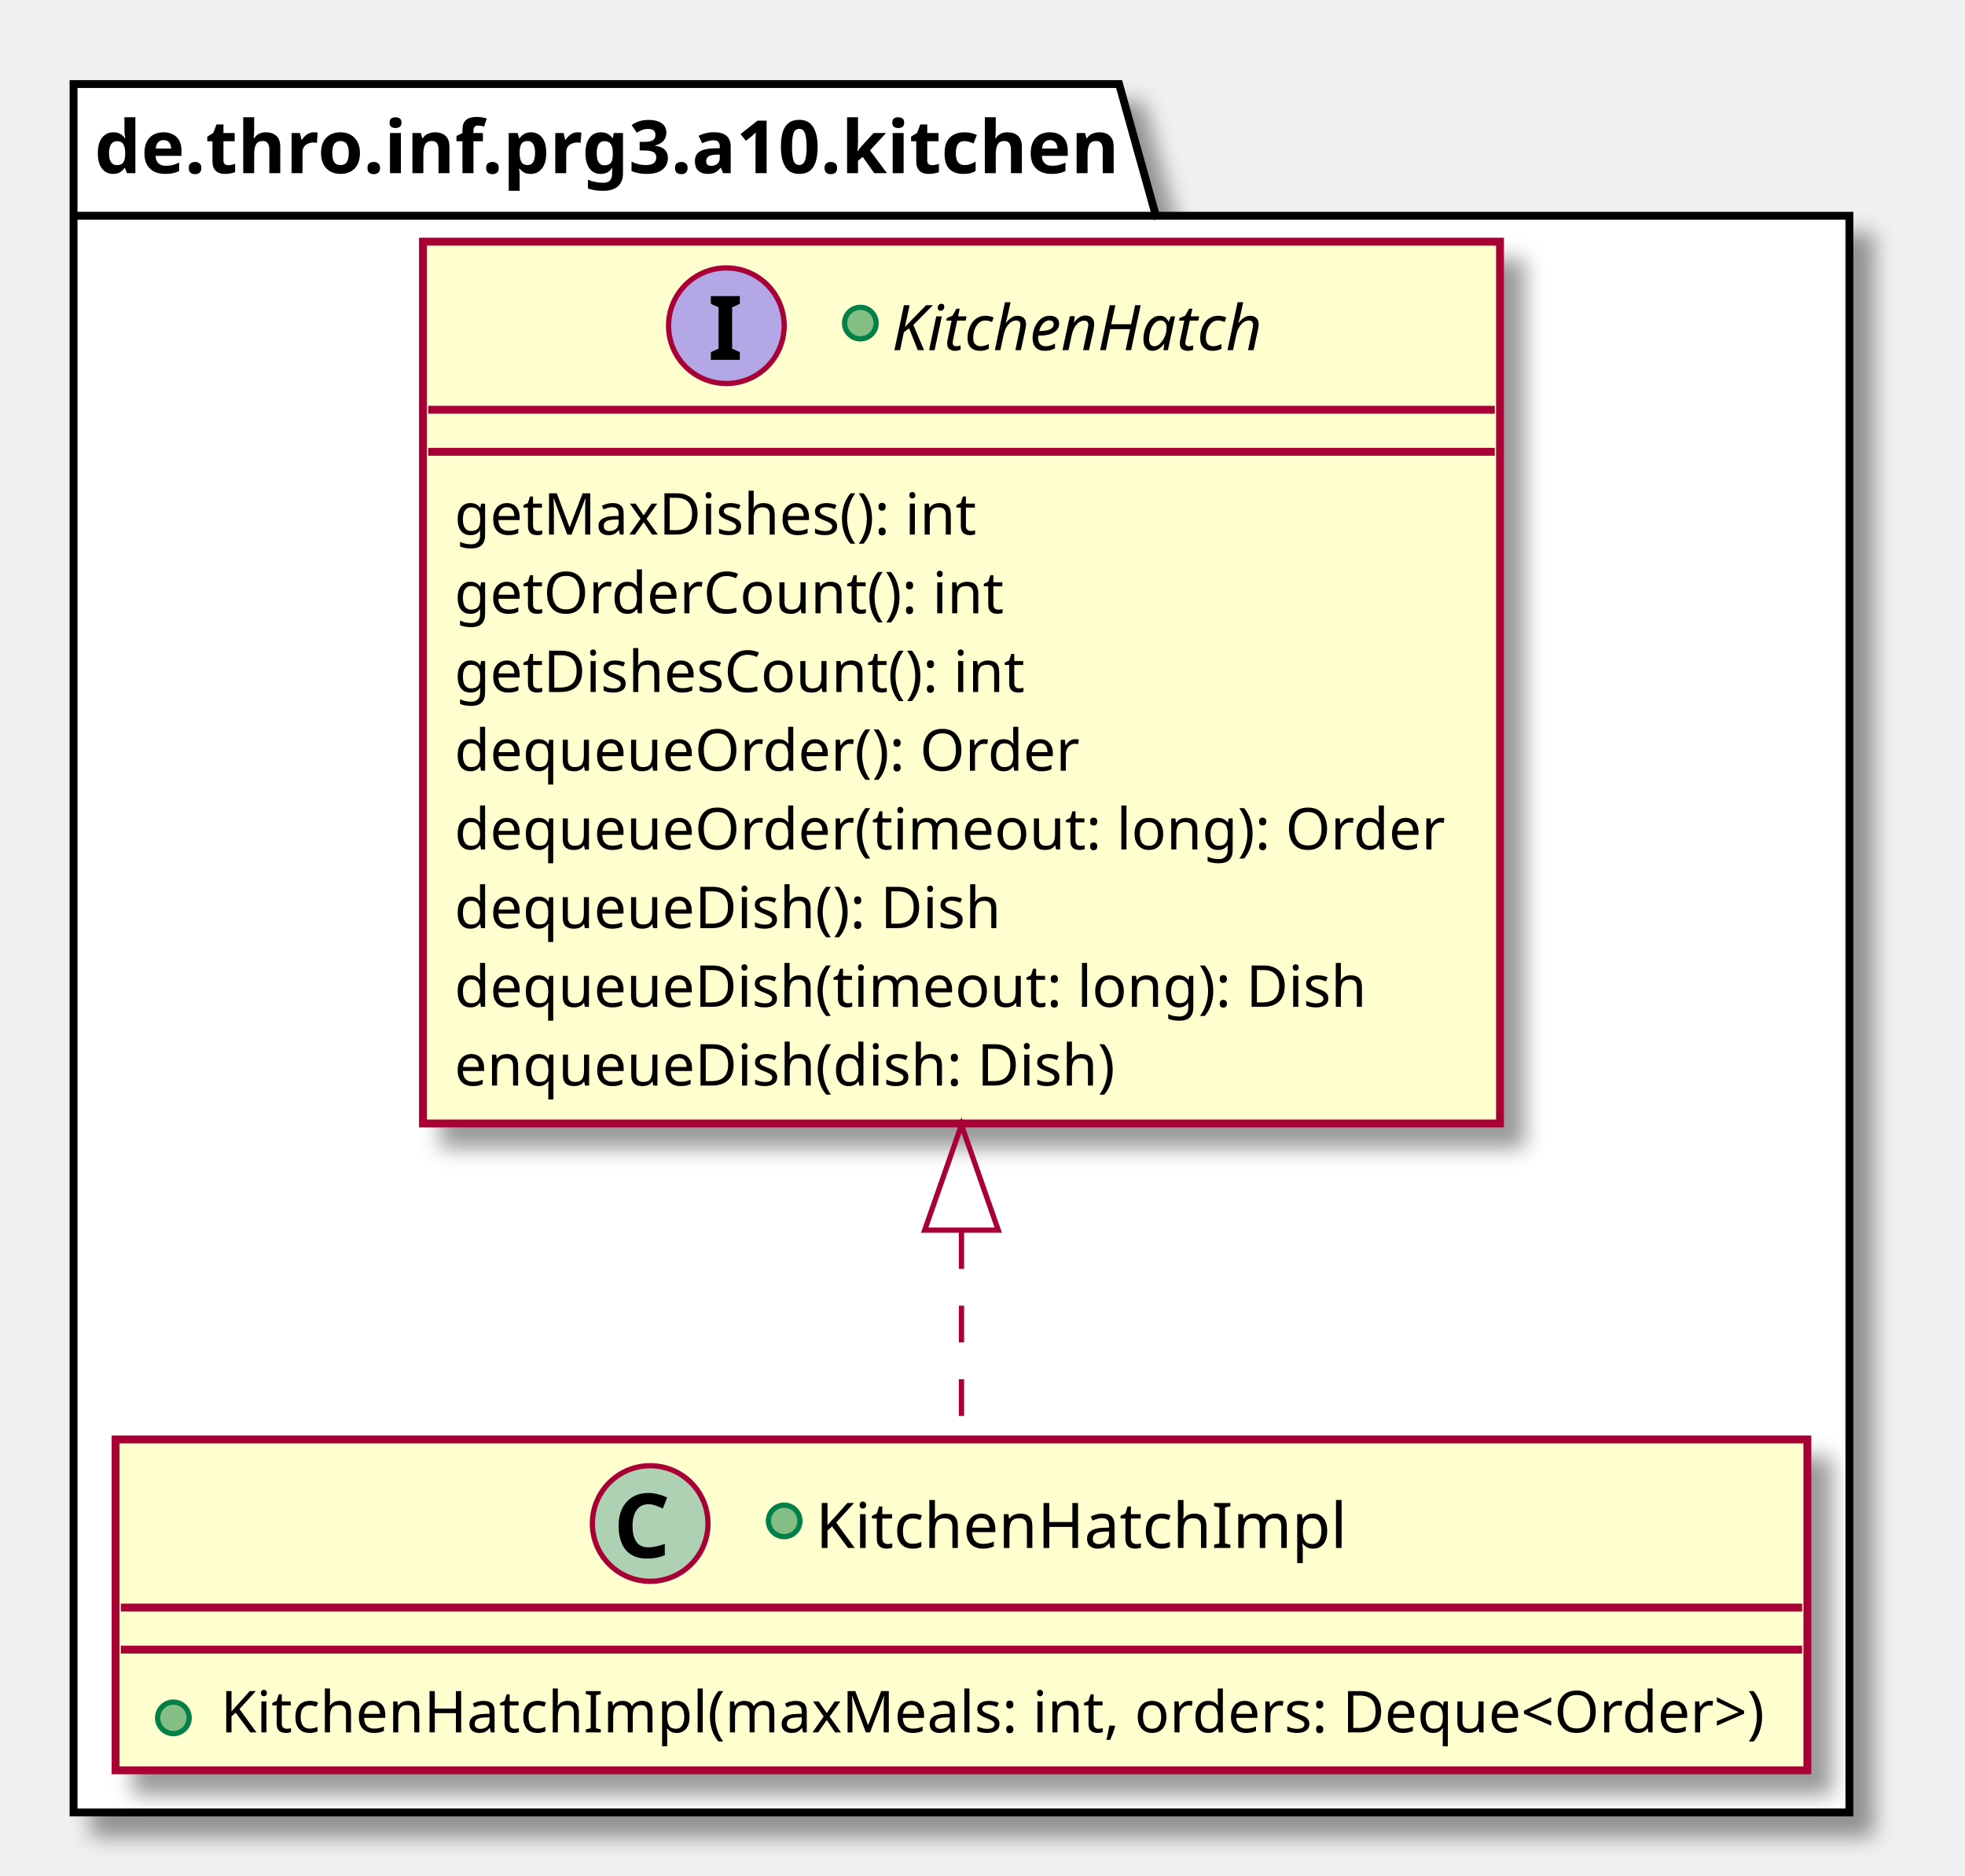
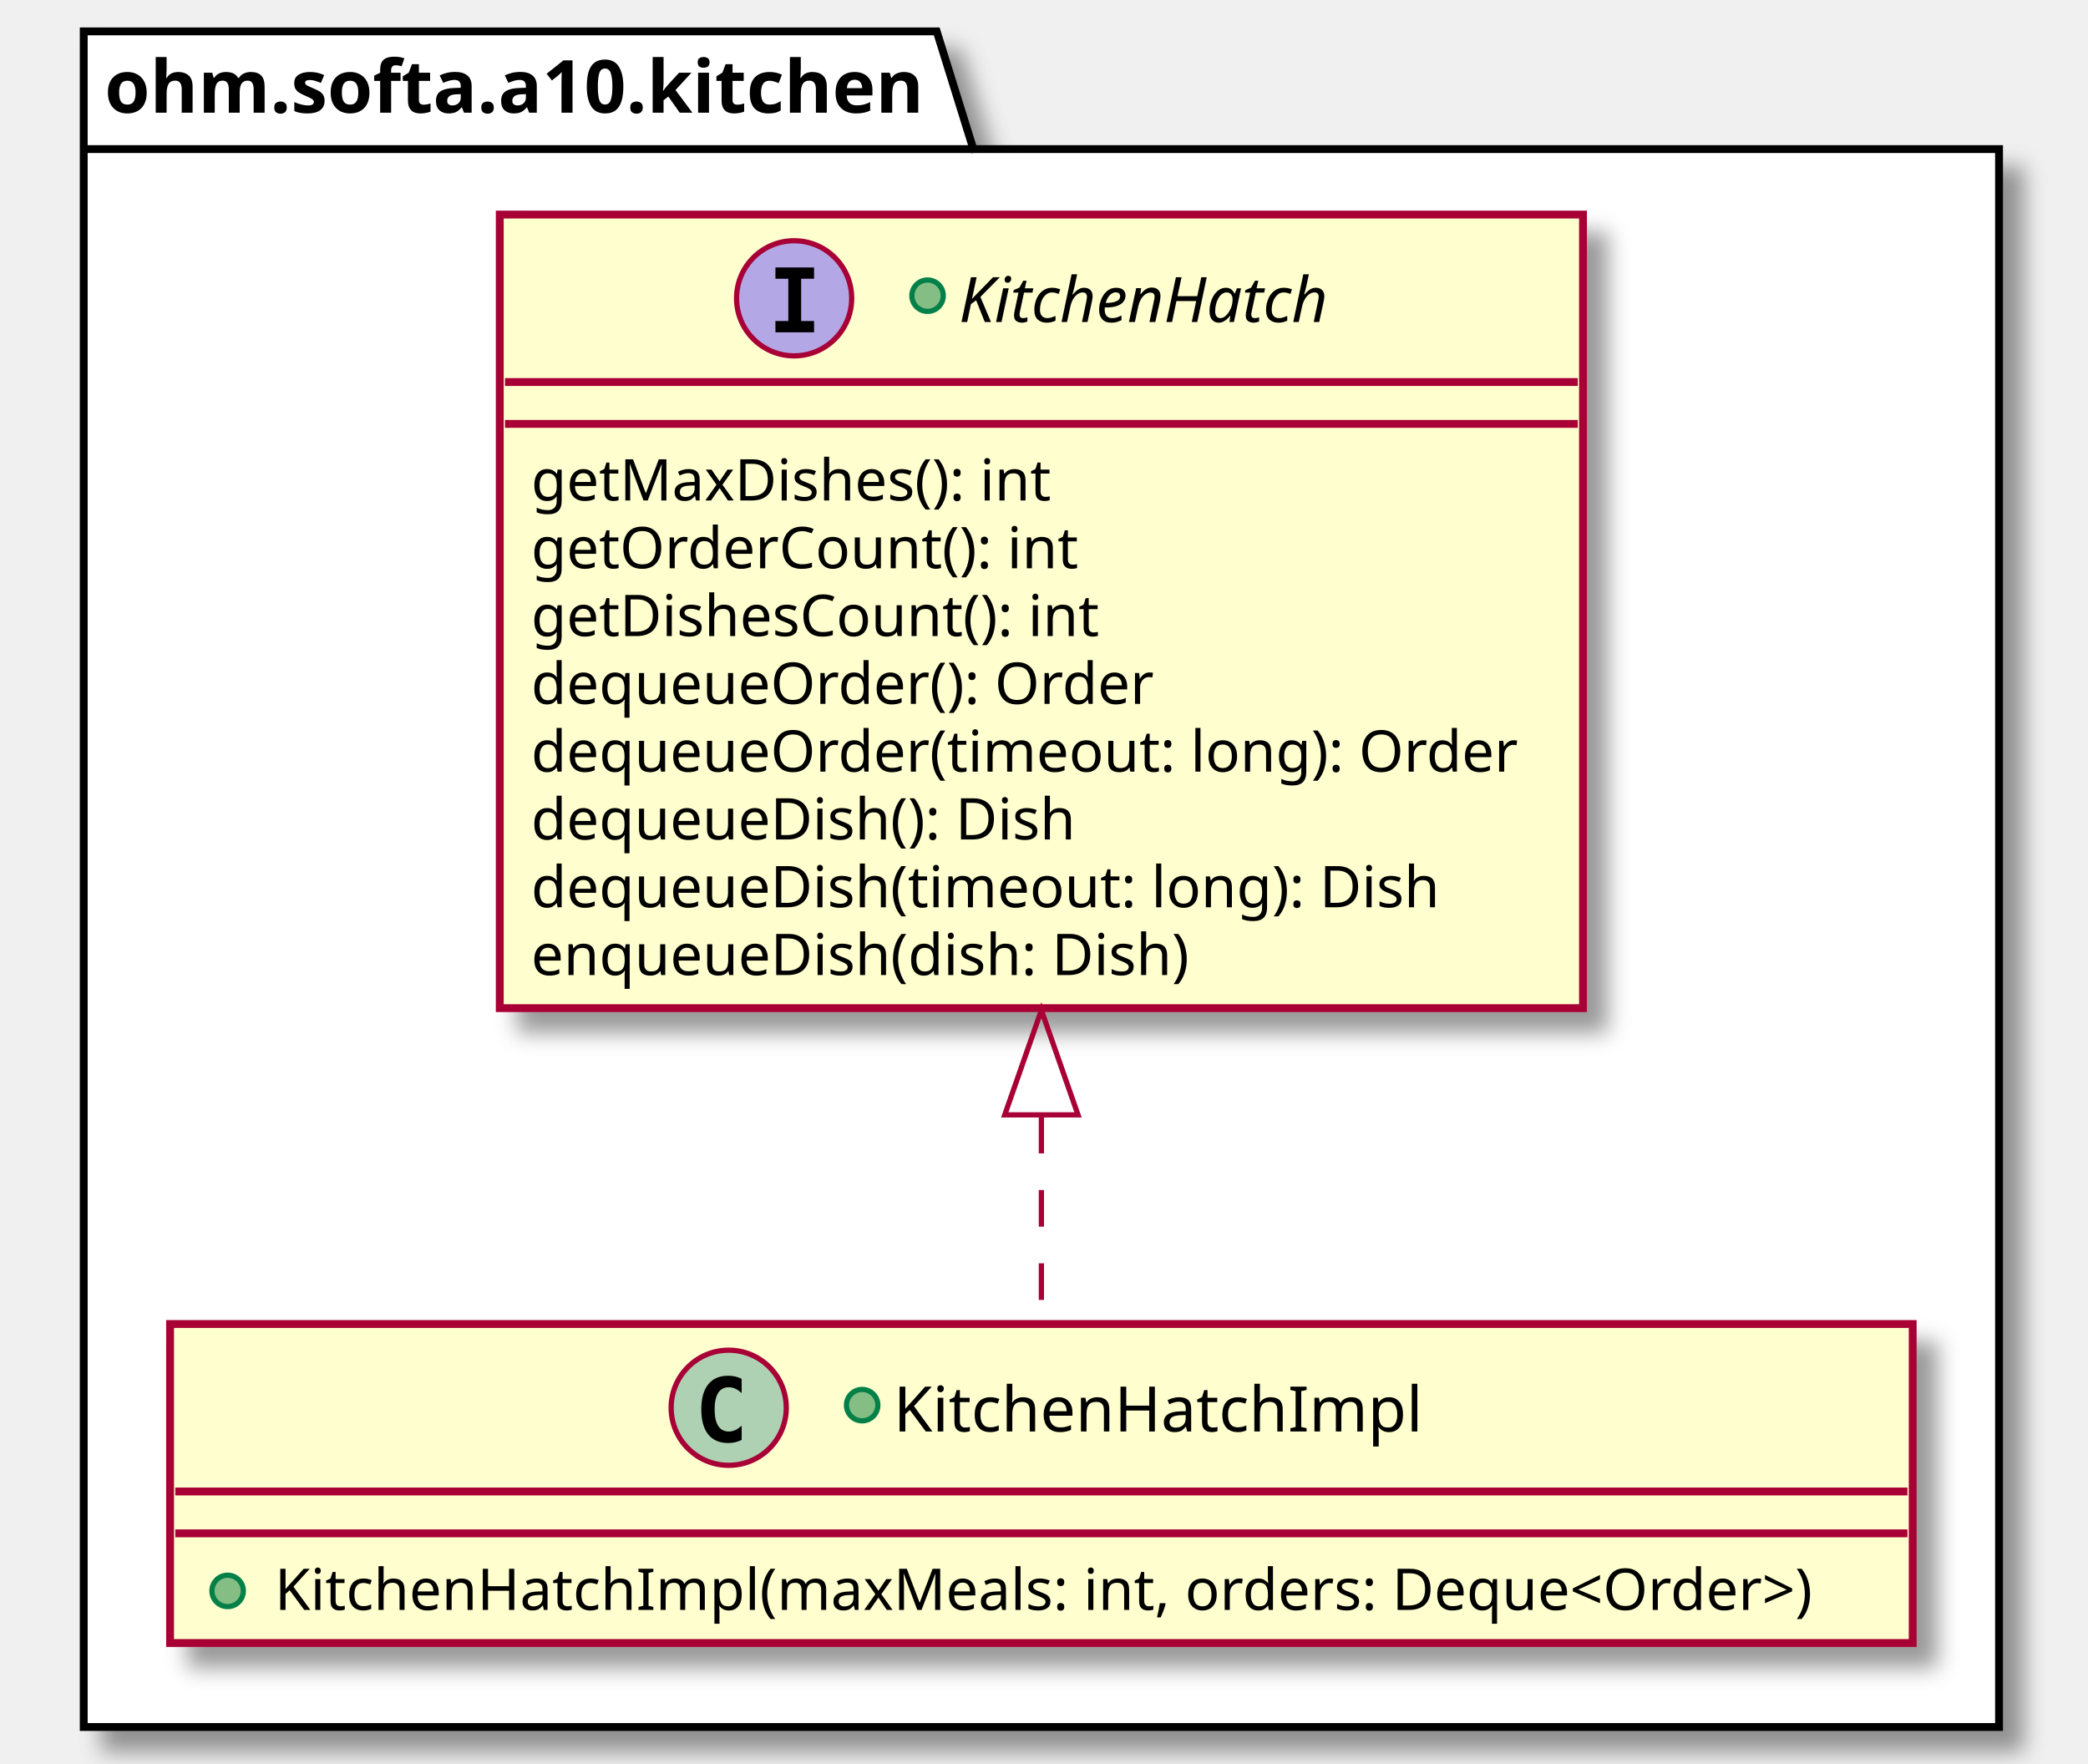
- <svg xmlns="http://www.w3.org/2000/svg" contentScriptType="application/ecmascript" contentStyleType="text/css" height="357px" preserveAspectRatio="none" style="width:374px;height:357px;" version="1.1" viewBox="0 0 374 357" width="374px" zoomAndPan="magnify">
+ <svg xmlns="http://www.w3.org/2000/svg" contentScriptType="application/ecmascript" contentStyleType="text/css" height="337px" preserveAspectRatio="none" style="width:399px;height:337px;background:#FFFFFF;" version="1.1" viewBox="0 0 399 337" width="399px" zoomAndPan="magnify">
  <defs>
-     <filter height="300%" id="f1erslkle4neln" width="300%" x="-1" y="-1">
+     <filter height="300%" id="ferl9zdfdst3d" width="300%" x="-1" y="-1">
      <feGaussianBlur result="blurOut" stdDeviation="2.0" />
      <feColorMatrix in="blurOut" result="blurOut2" type="matrix" values="0 0 0 0 0 0 0 0 0 0 0 0 0 0 0 0 0 0 .4 0" />
      <feOffset dx="4.0" dy="4.0" in="blurOut2" result="blurOut3" />
      <feBlend in="SourceGraphic" in2="blurOut3" mode="normal" />
    </filter>
  </defs>
  <g>
-     <polygon fill="#FFFFFF" filter="url(#f1erslkle4neln)" points="14,16,213,16,220,41.068,352,41.068,352,345,14,345,14,16" style="stroke: #000000; stroke-width: 1.5;" />
-     <line style="stroke: #000000; stroke-width: 1.5;" x1="14" x2="220" y1="41.068" y2="41.068" />
-     <text fill="#000000" font-family="sans-serif" font-size="14" font-weight="bold" lengthAdjust="spacingAndGlyphs" textLength="193" x="18" y="32.966">de.thro.inf.prg3.a10.kitchen</text>
-     <rect fill="#FEFECE" filter="url(#f1erslkle4neln)" height="167.855" id="KitchenHatch" style="stroke: #A80036; stroke-width: 1.5;" width="205" x="80.5" y="46" />
-     <ellipse cx="138.25" cy="62" fill="#B4A7E5" rx="11" ry="11" style="stroke: #A80036; stroke-width: 1.0;" />
-     <path d="M140.812,68.5 L135.297,68.5 L135.297,67.031 L136.766,66.359 L136.766,58.5 L135.297,57.828 L135.297,56.359 L140.812,56.359 L140.812,57.828 L139.344,58.5 L139.344,66.359 L140.812,67.031 L140.812,68.5 Z " />
-     <ellipse cx="163.75" cy="61.5" fill="#84BE84" rx="3" ry="3" style="stroke: #038048; stroke-width: 1.0;" />
-     <text fill="#000000" font-family="sans-serif" font-size="12" font-style="italic" lengthAdjust="spacingAndGlyphs" textLength="70" x="169.75" y="66.656">KitchenHatch</text>
-     <line style="stroke: #A80036; stroke-width: 1.5;" x1="81.5" x2="284.5" y1="78" y2="78" />
-     <line style="stroke: #A80036; stroke-width: 1.5;" x1="81.5" x2="284.5" y1="86" y2="86" />
-     <text fill="#000000" font-family="sans-serif" font-size="11" lengthAdjust="spacingAndGlyphs" textLength="99" x="86.5" y="101.759">getMaxDishes(): int</text>
-     <text fill="#000000" font-family="sans-serif" font-size="11" lengthAdjust="spacingAndGlyphs" textLength="107" x="86.5" y="116.741">getOrderCount(): int</text>
-     <text fill="#000000" font-family="sans-serif" font-size="11" lengthAdjust="spacingAndGlyphs" textLength="109" x="86.5" y="131.723">getDishesCount(): int</text>
-     <text fill="#000000" font-family="sans-serif" font-size="11" lengthAdjust="spacingAndGlyphs" textLength="122" x="86.5" y="146.705">dequeueOrder(): Order</text>
-     <text fill="#000000" font-family="sans-serif" font-size="11" lengthAdjust="spacingAndGlyphs" textLength="193" x="86.5" y="161.686">dequeueOrder(timeout: long): Order</text>
-     <text fill="#000000" font-family="sans-serif" font-size="11" lengthAdjust="spacingAndGlyphs" textLength="104" x="86.5" y="176.668">dequeueDish(): Dish</text>
-     <text fill="#000000" font-family="sans-serif" font-size="11" lengthAdjust="spacingAndGlyphs" textLength="175" x="86.5" y="191.65">dequeueDish(timeout: long): Dish</text>
-     <text fill="#000000" font-family="sans-serif" font-size="11" lengthAdjust="spacingAndGlyphs" textLength="126" x="86.5" y="206.632">enqueueDish(dish: Dish)</text>
-     <rect fill="#FEFECE" filter="url(#f1erslkle4neln)" height="62.982" id="KitchenHatchImpl" style="stroke: #A80036; stroke-width: 1.5;" width="322" x="22" y="274" />
-     <ellipse cx="123.75" cy="290" fill="#ADD1B2" rx="11" ry="11" style="stroke: #A80036; stroke-width: 1.0;" />
-     <path d="M123.438,286.328 Q121.953,286.328 121.172,287.438 Q120.391,288.547 120.391,290.469 Q120.391,292.406 121.109,293.469 Q121.828,294.531 123.438,294.531 Q124.172,294.531 124.906,294.359 Q125.656,294.188 126.531,293.875 L126.531,296.047 Q125.719,296.359 124.938,296.516 Q124.156,296.672 123.188,296.672 Q121.328,296.672 120.109,295.906 Q118.891,295.125 118.312,293.719 Q117.734,292.312 117.734,290.453 Q117.734,288.609 118.391,287.203 Q119.062,285.797 120.328,285 Q121.594,284.188 123.438,284.188 Q124.328,284.188 125.234,284.422 Q126.156,284.656 126.984,285.047 L126.156,287.141 Q125.469,286.812 124.781,286.578 Q124.094,286.328 123.438,286.328 Z " />
-     <ellipse cx="149.25" cy="289.5" fill="#84BE84" rx="3" ry="3" style="stroke: #038048; stroke-width: 1.0;" />
-     <text fill="#000000" font-family="sans-serif" font-size="12" lengthAdjust="spacingAndGlyphs" textLength="99" x="155.25" y="294.656">KitchenHatchImpl</text>
-     <line style="stroke: #A80036; stroke-width: 1.5;" x1="23" x2="343" y1="306" y2="306" />
-     <line style="stroke: #A80036; stroke-width: 1.5;" x1="23" x2="343" y1="314" y2="314" />
-     <ellipse cx="33" cy="326.991" fill="#84BE84" rx="3" ry="3" style="stroke: #038048; stroke-width: 1.0;" />
-     <text fill="#000000" font-family="sans-serif" font-size="11" lengthAdjust="spacingAndGlyphs" textLength="296" x="42" y="329.759">KitchenHatchImpl(maxMeals: int, orders: Deque&lt;Order&gt;)</text>
-     <path d="M183,234.531 C183,248.774 183,262.404 183,273.844 " fill="none" id="KitchenHatch-KitchenHatchImpl" style="stroke: #A80036; stroke-width: 1.0; stroke-dasharray: 7.0,7.0;" />
-     <polygon fill="none" points="176,234.152,183,214.152,190,234.152,176,234.152" style="stroke: #A80036; stroke-width: 1.0;" />
+     <polygon fill="#FFFFFF" filter="url(#ferl9zdfdst3d)" points="16,6,179,6,186,28.488,382,28.488,382,330,16,330,16,6" style="stroke:#000000;stroke-width:1.5;" />
+     <line style="stroke:#000000;stroke-width:1.5;" x1="16" x2="186" y1="28.488" y2="28.488" />
+     <text fill="#000000" font-family="sans-serif" font-size="14" font-weight="bold" lengthAdjust="spacing" textLength="157" x="20" y="21.535">ohm.softa.a10.kitchen</text>
+     <rect codeLine="3" fill="#FEFECE" filter="url(#ferl9zdfdst3d)" height="151.641" id="KitchenHatch" style="stroke:#A80036;stroke-width:1.5;" width="207" x="95.5" y="41" />
+     <ellipse cx="151.75" cy="57" fill="#B4A7E5" rx="11" ry="11" style="stroke:#A80036;stroke-width:1.0;" />
+     <path d="M148.178,53.265 L148.178,51.107 L155.557,51.107 L155.557,53.265 L153.092,53.265 L153.092,61.342 L155.557,61.342 L155.557,63.5 L148.178,63.5 L148.178,61.342 L150.643,61.342 L150.643,53.265 Z " fill="#000000" />
+     <ellipse cx="177.25" cy="56.5" fill="#84BE84" rx="3" ry="3" style="stroke:#038048;stroke-width:1.0;" />
+     <text fill="#000000" font-family="sans-serif" font-size="12" font-style="italic" lengthAdjust="spacing" textLength="75" x="183.25" y="61.535">KitchenHatch</text>
+     <line style="stroke:#A80036;stroke-width:1.5;" x1="96.5" x2="301.5" y1="73" y2="73" />
+     <line style="stroke:#A80036;stroke-width:1.5;" x1="96.5" x2="301.5" y1="81" y2="81" />
+     <text fill="#000000" font-family="sans-serif" font-size="11" lengthAdjust="spacing" textLength="103" x="101.5" y="95.635">getMaxDishes(): int</text>
+     <text fill="#000000" font-family="sans-serif" font-size="11" lengthAdjust="spacing" textLength="110" x="101.5" y="108.59">getOrderCount(): int</text>
+     <text fill="#000000" font-family="sans-serif" font-size="11" lengthAdjust="spacing" textLength="114" x="101.5" y="121.545">getDishesCount(): int</text>
+     <text fill="#000000" font-family="sans-serif" font-size="11" lengthAdjust="spacing" textLength="124" x="101.5" y="134.5">dequeueOrder(): Order</text>
+     <text fill="#000000" font-family="sans-serif" font-size="11" lengthAdjust="spacing" textLength="195" x="101.5" y="147.455">dequeueOrder(timeout: long): Order</text>
+     <text fill="#000000" font-family="sans-serif" font-size="11" lengthAdjust="spacing" textLength="108" x="101.5" y="160.41">dequeueDish(): Dish</text>
+     <text fill="#000000" font-family="sans-serif" font-size="11" lengthAdjust="spacing" textLength="179" x="101.5" y="173.365">dequeueDish(timeout: long): Dish</text>
+     <text fill="#000000" font-family="sans-serif" font-size="11" lengthAdjust="spacing" textLength="131" x="101.5" y="186.32">enqueueDish(dish: Dish)</text>
+     <rect codeLine="14" fill="#FEFECE" filter="url(#ferl9zdfdst3d)" height="60.955" id="KitchenHatchImpl" style="stroke:#A80036;stroke-width:1.5;" width="333" x="32.5" y="253" />
+     <ellipse cx="139.25" cy="269" fill="#ADD1B2" rx="11" ry="11" style="stroke:#A80036;stroke-width:1.0;" />
+     <path d="M141.723,275.143 Q141.142,275.442 140.503,275.591 Q139.864,275.741 139.158,275.741 Q136.651,275.741 135.332,274.089 Q134.012,272.437 134.012,269.316 Q134.012,266.187 135.332,264.535 Q136.651,262.883 139.158,262.883 Q139.864,262.883 140.511,263.032 Q141.159,263.182 141.723,263.481 L141.723,266.203 Q141.092,265.622 140.499,265.352 Q139.905,265.082 139.274,265.082 Q137.93,265.082 137.245,266.149 Q136.56,267.216 136.56,269.316 Q136.56,271.408 137.245,272.474 Q137.93,273.541 139.274,273.541 Q139.905,273.541 140.499,273.271 Q141.092,273.002 141.723,272.42 Z " fill="#000000" />
+     <ellipse cx="164.75" cy="268.5" fill="#84BE84" rx="3" ry="3" style="stroke:#038048;stroke-width:1.0;" />
+     <text fill="#000000" font-family="sans-serif" font-size="12" lengthAdjust="spacing" textLength="100" x="170.75" y="273.535">KitchenHatchImpl</text>
+     <line style="stroke:#A80036;stroke-width:1.5;" x1="33.5" x2="364.5" y1="285" y2="285" />
+     <line style="stroke:#A80036;stroke-width:1.5;" x1="33.5" x2="364.5" y1="293" y2="293" />
+     <ellipse cx="43.5" cy="304" fill="#84BE84" rx="3" ry="3" style="stroke:#038048;stroke-width:1.0;" />
+     <text fill="#000000" font-family="sans-serif" font-size="11" lengthAdjust="spacing" textLength="307" x="52.5" y="307.635">KitchenHatchImpl(maxMeals: int, orders: Deque&lt;Order&gt;)</text>
+     <path d="M199,213.4 C199,227.68 199,241.42 199,252.83 " fill="none" id="KitchenHatch-backto-KitchenHatchImpl" style="stroke:#A80036;stroke-width:1.0;stroke-dasharray:7.0,7.0;" />
+     <polygon fill="none" points="192,213.03,199,193.03,206,213.03,192,213.03" style="stroke:#A80036;stroke-width:1.0;" />
  </g>
</svg>
